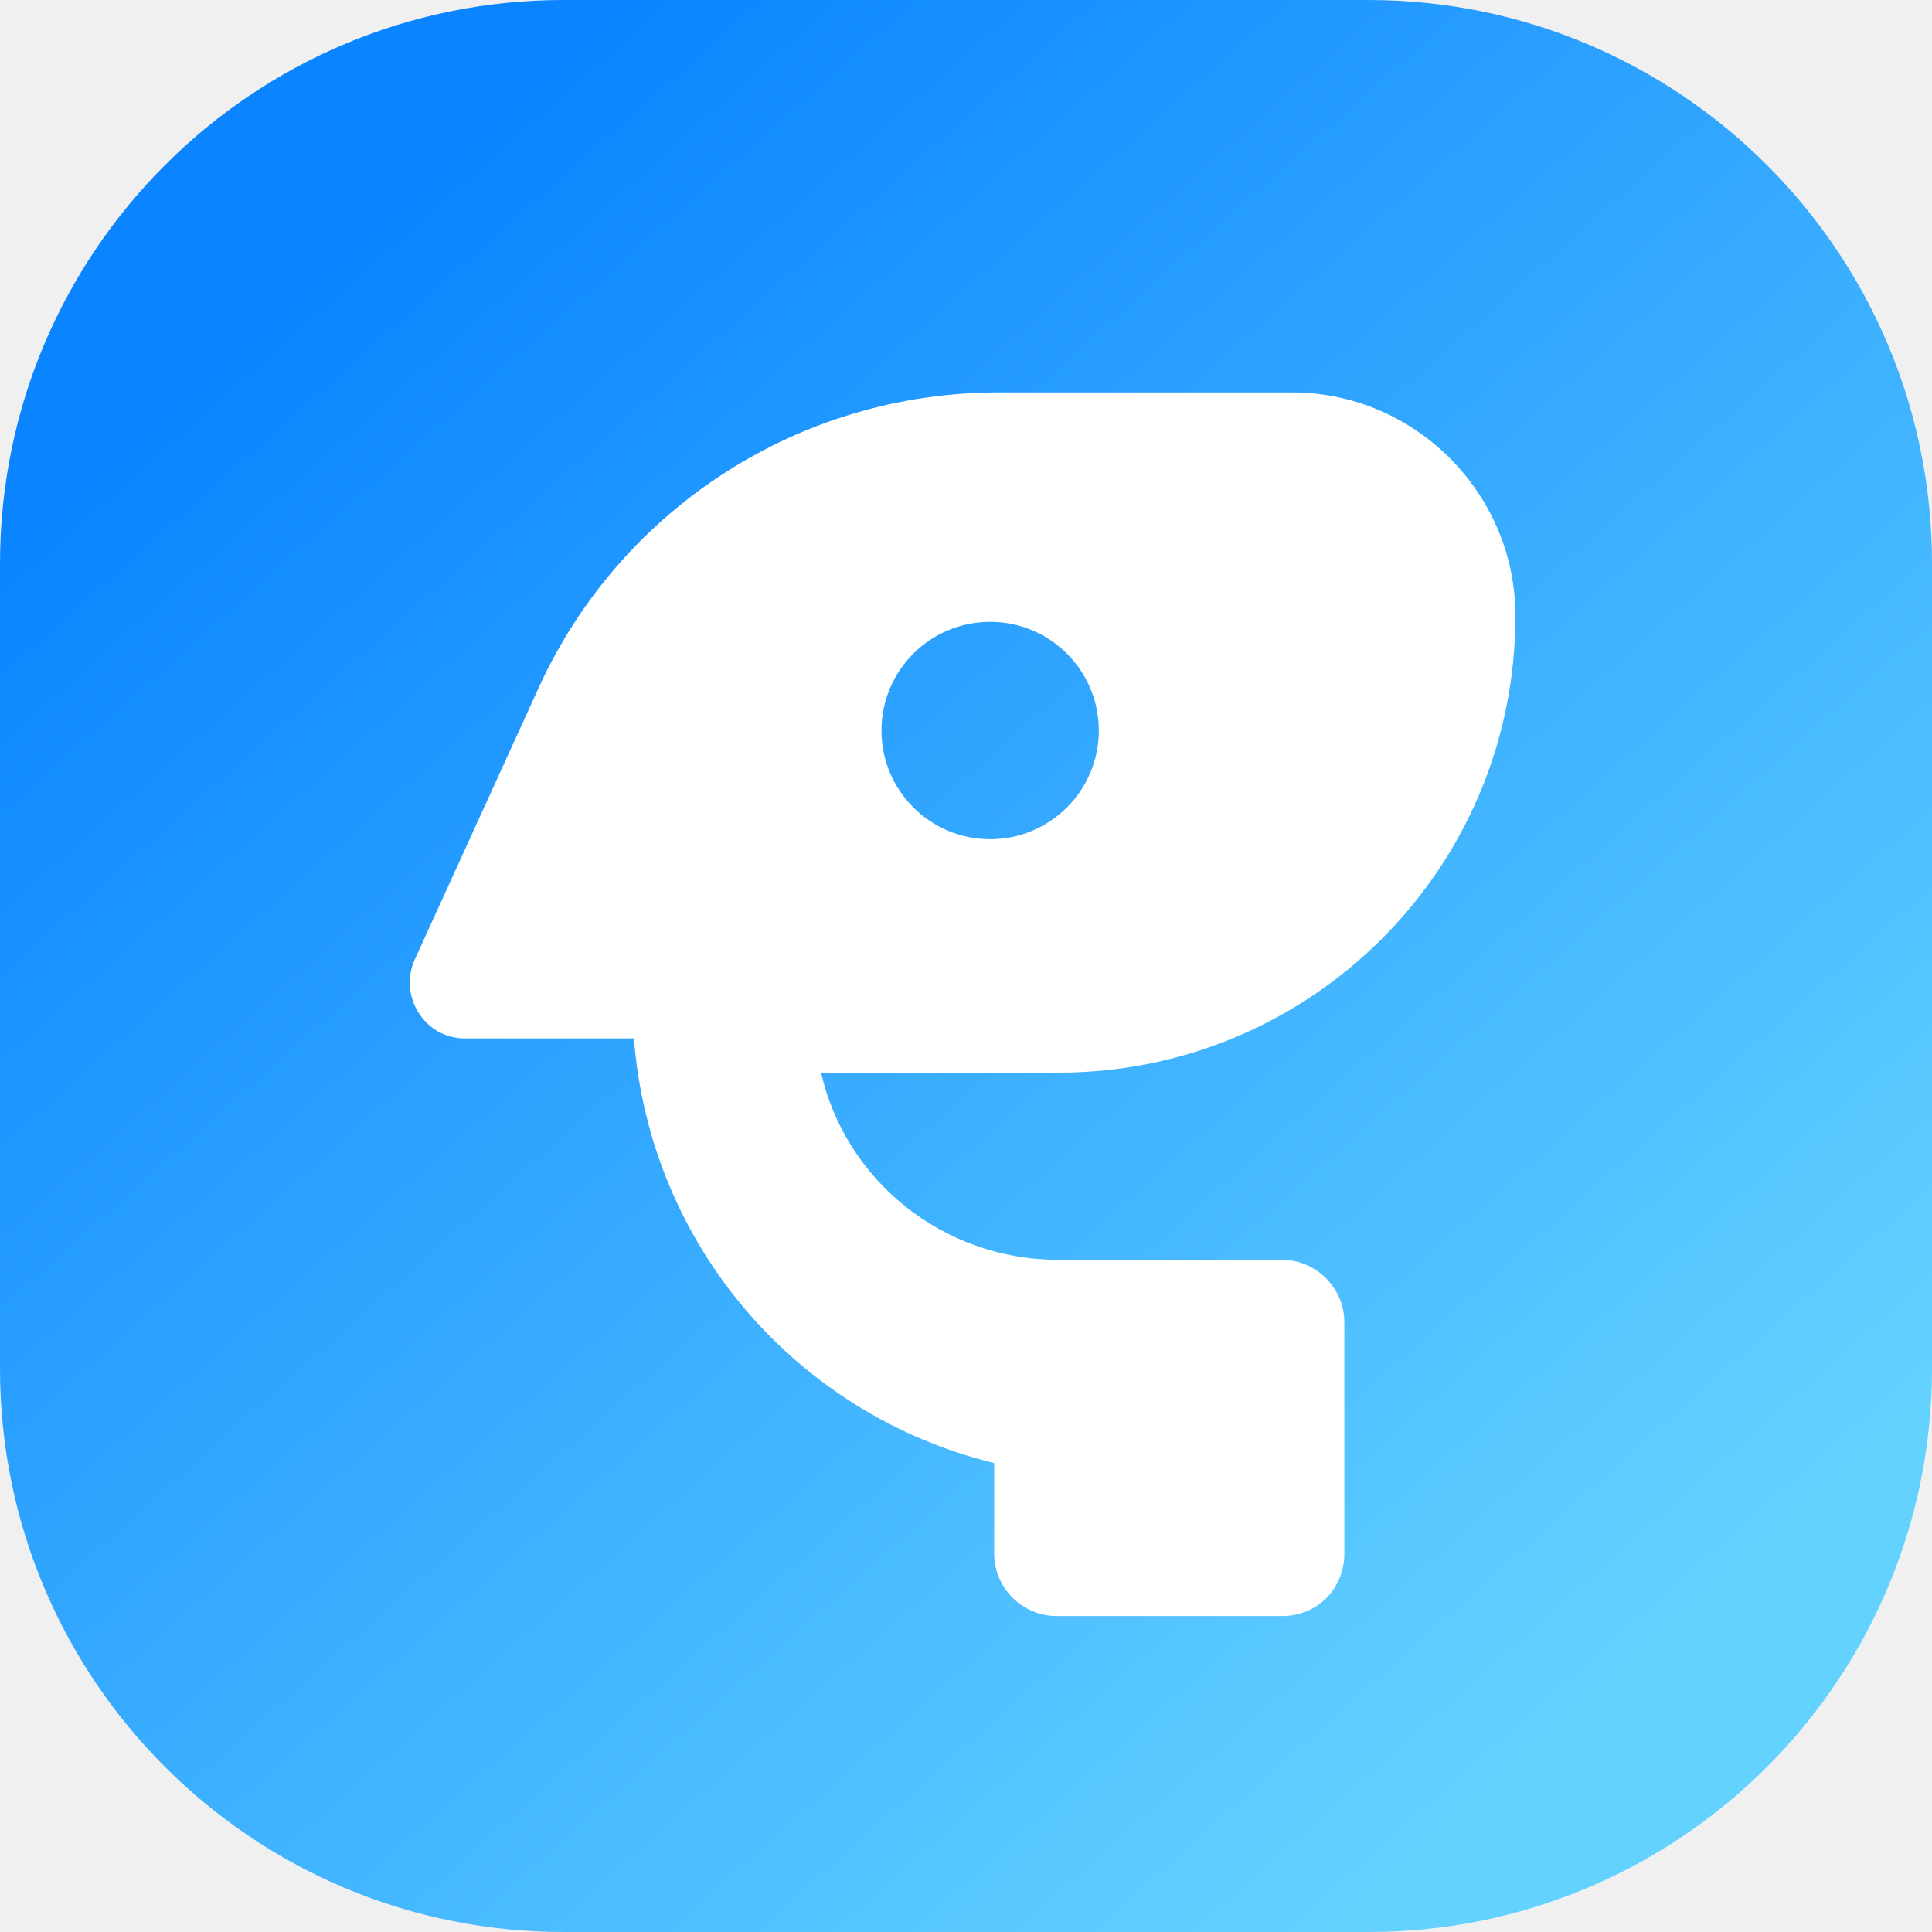
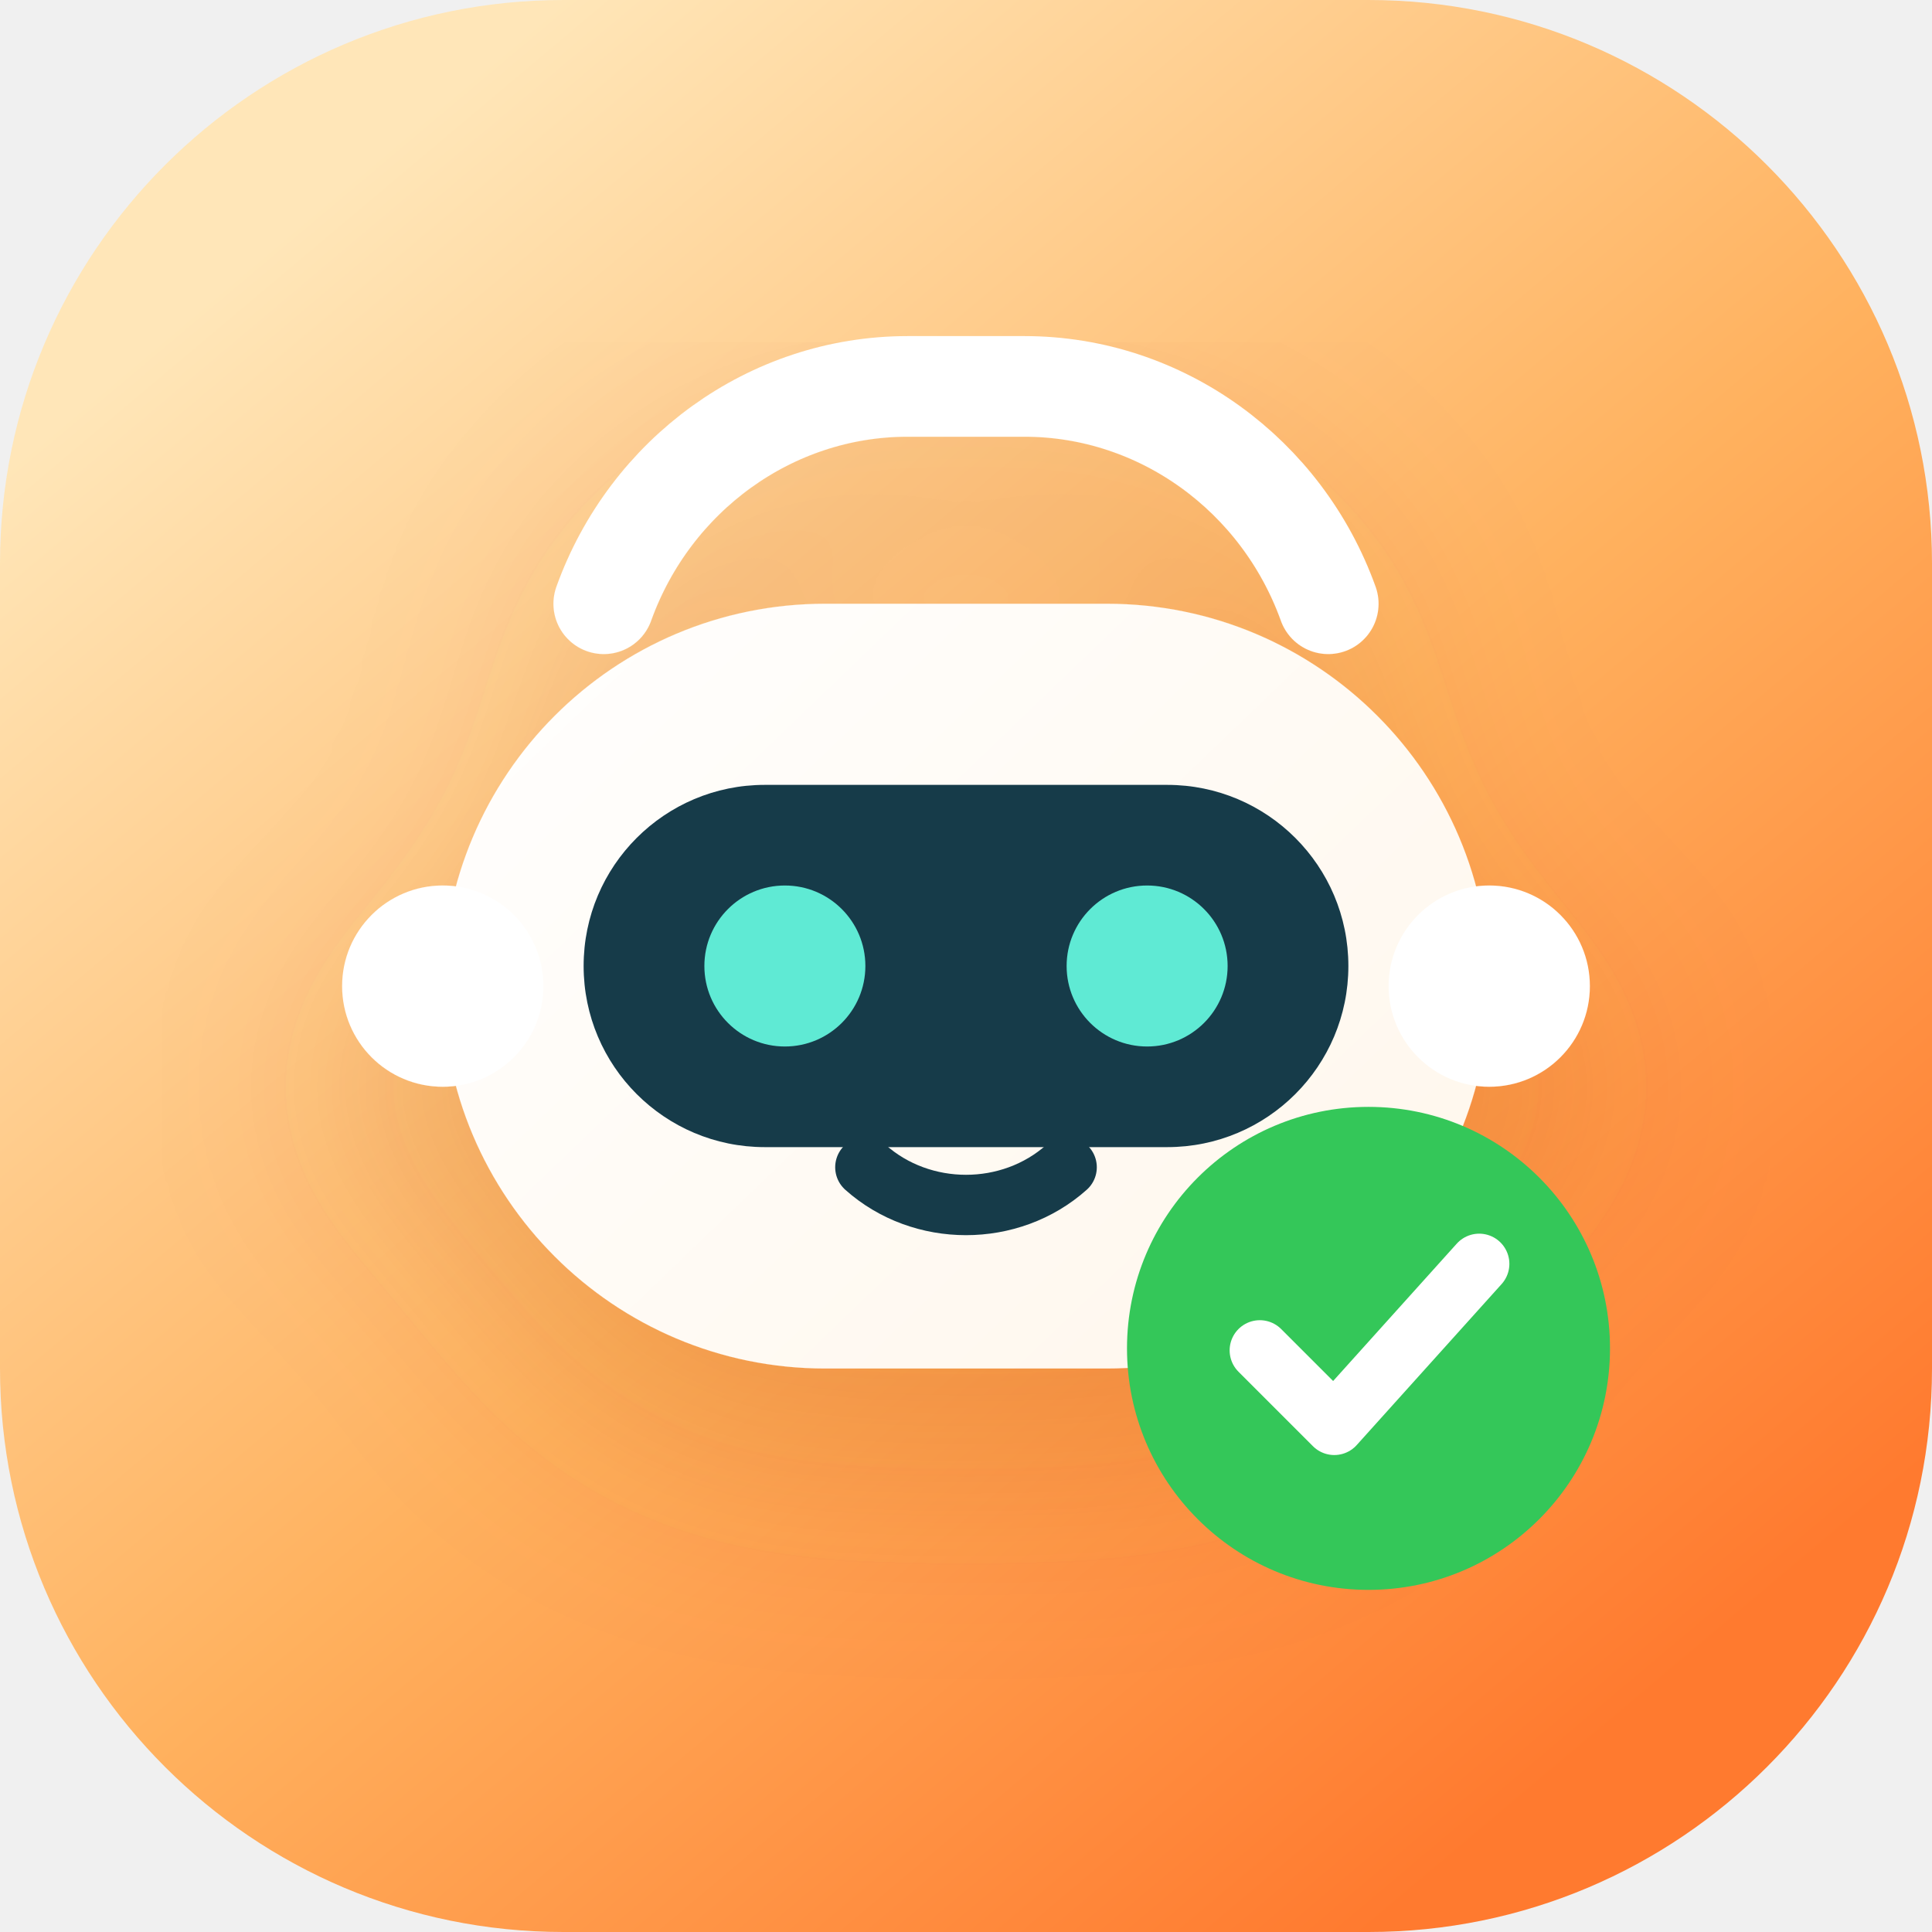
<svg xmlns="http://www.w3.org/2000/svg" viewBox="0 0 96 96" role="img" aria-label="Hermes agent avatar">
  <defs>
-     <linearGradient id="g" x1="16" x2="80" y1="12" y2="84" gradientUnits="userSpaceOnUse">
-       <stop stop-color="#0A84FF" />
-       <stop offset="1" stop-color="#64D2FF" />
+     <linearGradient id="bg" x1="16" x2="80" y1="10" y2="86" gradientUnits="userSpaceOnUse">
+       <stop stop-color="#FFE6B8" />
+       <stop offset="0.54" stop-color="#FFB15E" />
+       <stop offset="1" stop-color="#FF7A2F" />
    </linearGradient>
+     <linearGradient id="face" x1="24" x2="72" y1="24" y2="74" gradientUnits="userSpaceOnUse">
+       <stop stop-color="#FFFFFF" />
+       <stop offset="1" stop-color="#FFF6EA" />
+     </linearGradient>
+     <filter id="shadow" x="8" y="12" width="80" height="76" color-interpolation-filters="sRGB" filterUnits="userSpaceOnUse">
+       <feDropShadow dx="0" dy="5" stdDeviation="5" flood-color="#B64B12" flood-opacity="0.18" />
+     </filter>
  </defs>
-   <rect width="96" height="96" rx="28" fill="url(#g)" />
-   <path fill="#fff" d="M49.6 19.5c-9.8 0-18.7 5.7-22.8 14.6l-6.2 13.6c-.8 1.8.5 3.9 2.5 3.9h8.4c.8 10.3 8.1 18.7 17.9 21.1v4.5c0 1.7 1.4 3.1 3.1 3.1h11.2c1.8 0 3.1-1.4 3.1-3.1V65.7c0-1.7-1.4-3.1-3.1-3.1H52.6c-5.8 0-10.6-4-11.8-9.3h11.8c12.5 0 22.7-10.1 22.7-22.7 0-6.1-5-11.1-11.1-11.1H49.6Zm-5.8 16.8a5.4 5.4 0 1 1 10.8 0 5.4 5.4 0 0 1-10.8 0Z" />
+   <rect width="96" height="96" rx="28" fill="url(#bg)" />
+   <g filter="url(#shadow)">
+     <rect x="22" y="30" width="52" height="38" rx="19" fill="url(#face)" />
+     <rect x="29" y="39" width="38" height="18" rx="9" fill="#183A4A" />
+     <circle cx="39" cy="48" r="4" fill="#5EEAD4" />
+     <circle cx="57" cy="48" r="4" fill="#5EEAD4" />
+     <path d="M43 58c2.8 2.5 7.2 2.5 10 0" fill="none" stroke="#183A4A" stroke-linecap="round" stroke-width="3" />
+     <path d="M30 30c2.3-6.4 8.3-10.8 15.1-10.8h5.8C57.7 19.2 63.7 23.6 66 30" fill="none" stroke="#FFFFFF" stroke-linecap="round" stroke-width="5" />
+     <circle cx="22" cy="49" r="5" fill="#FFFFFF" />
+     <circle cx="74" cy="49" r="5" fill="#FFFFFF" />
+   </g>
+   <circle cx="68" cy="67" r="12" fill="#34C759" />
+   <path d="m62.6 67.1 3.7 3.7 7.2-8" fill="none" stroke="#FFFFFF" stroke-linecap="round" stroke-linejoin="round" stroke-width="3" />
</svg>
